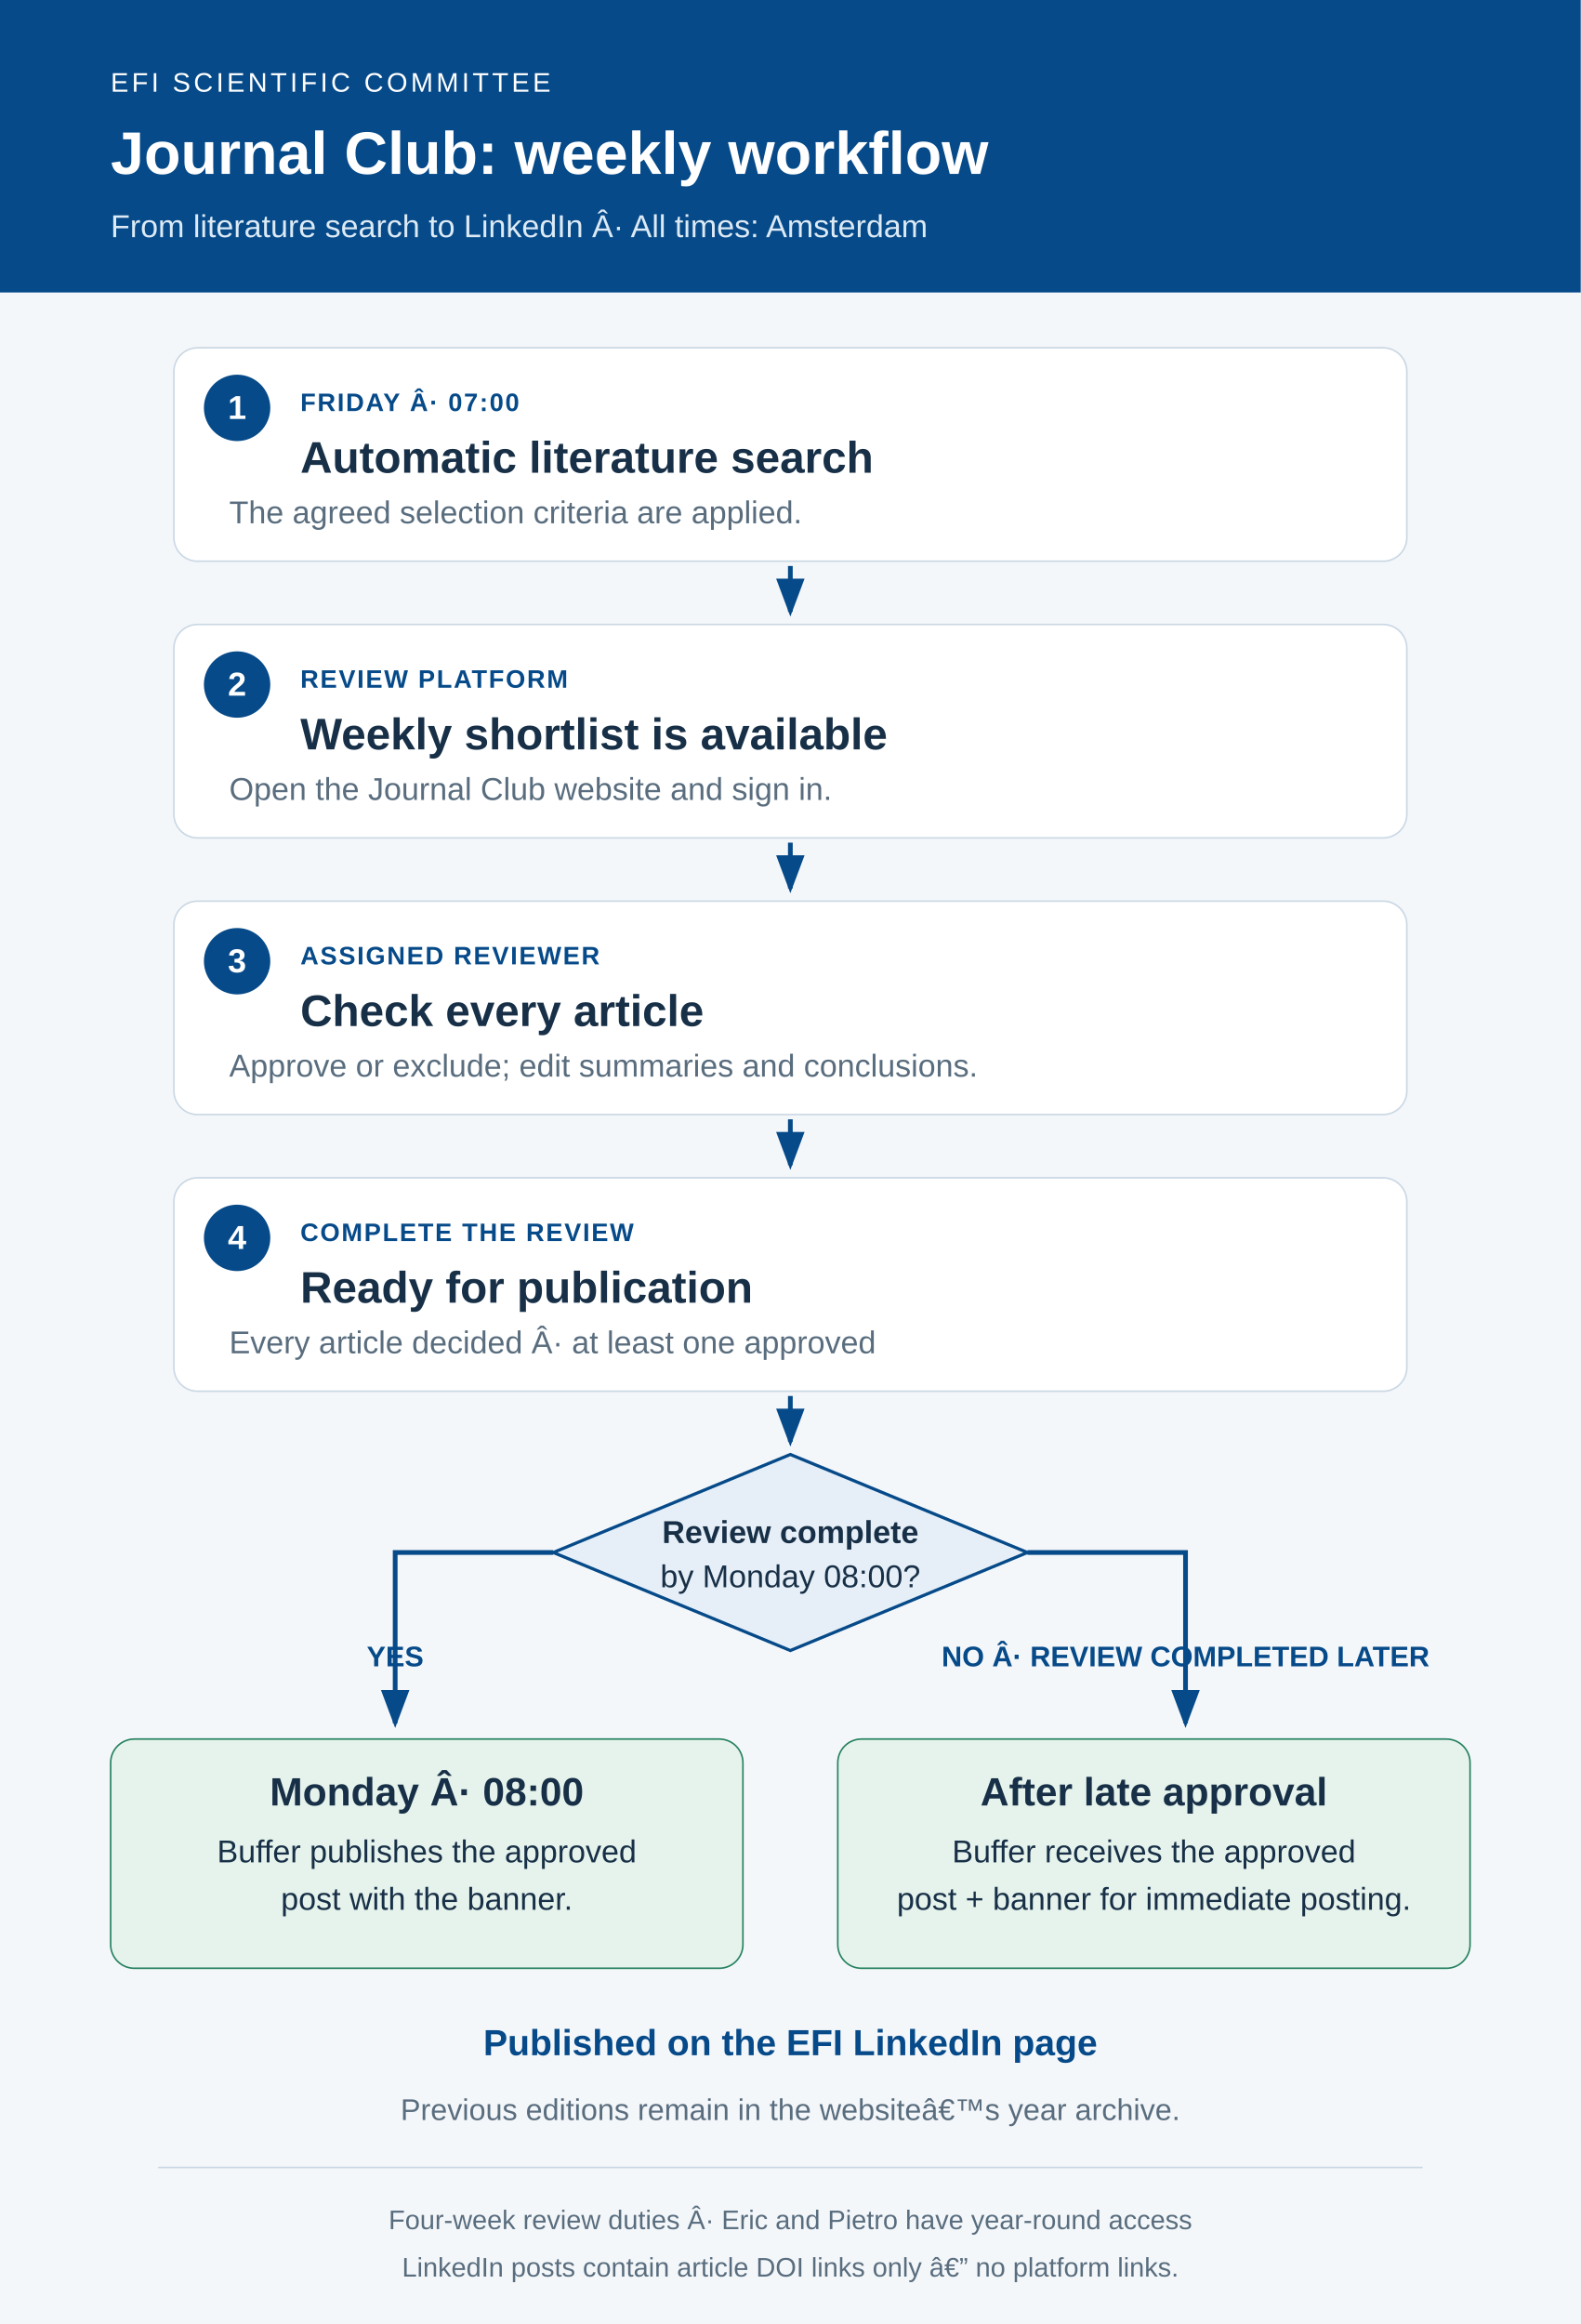
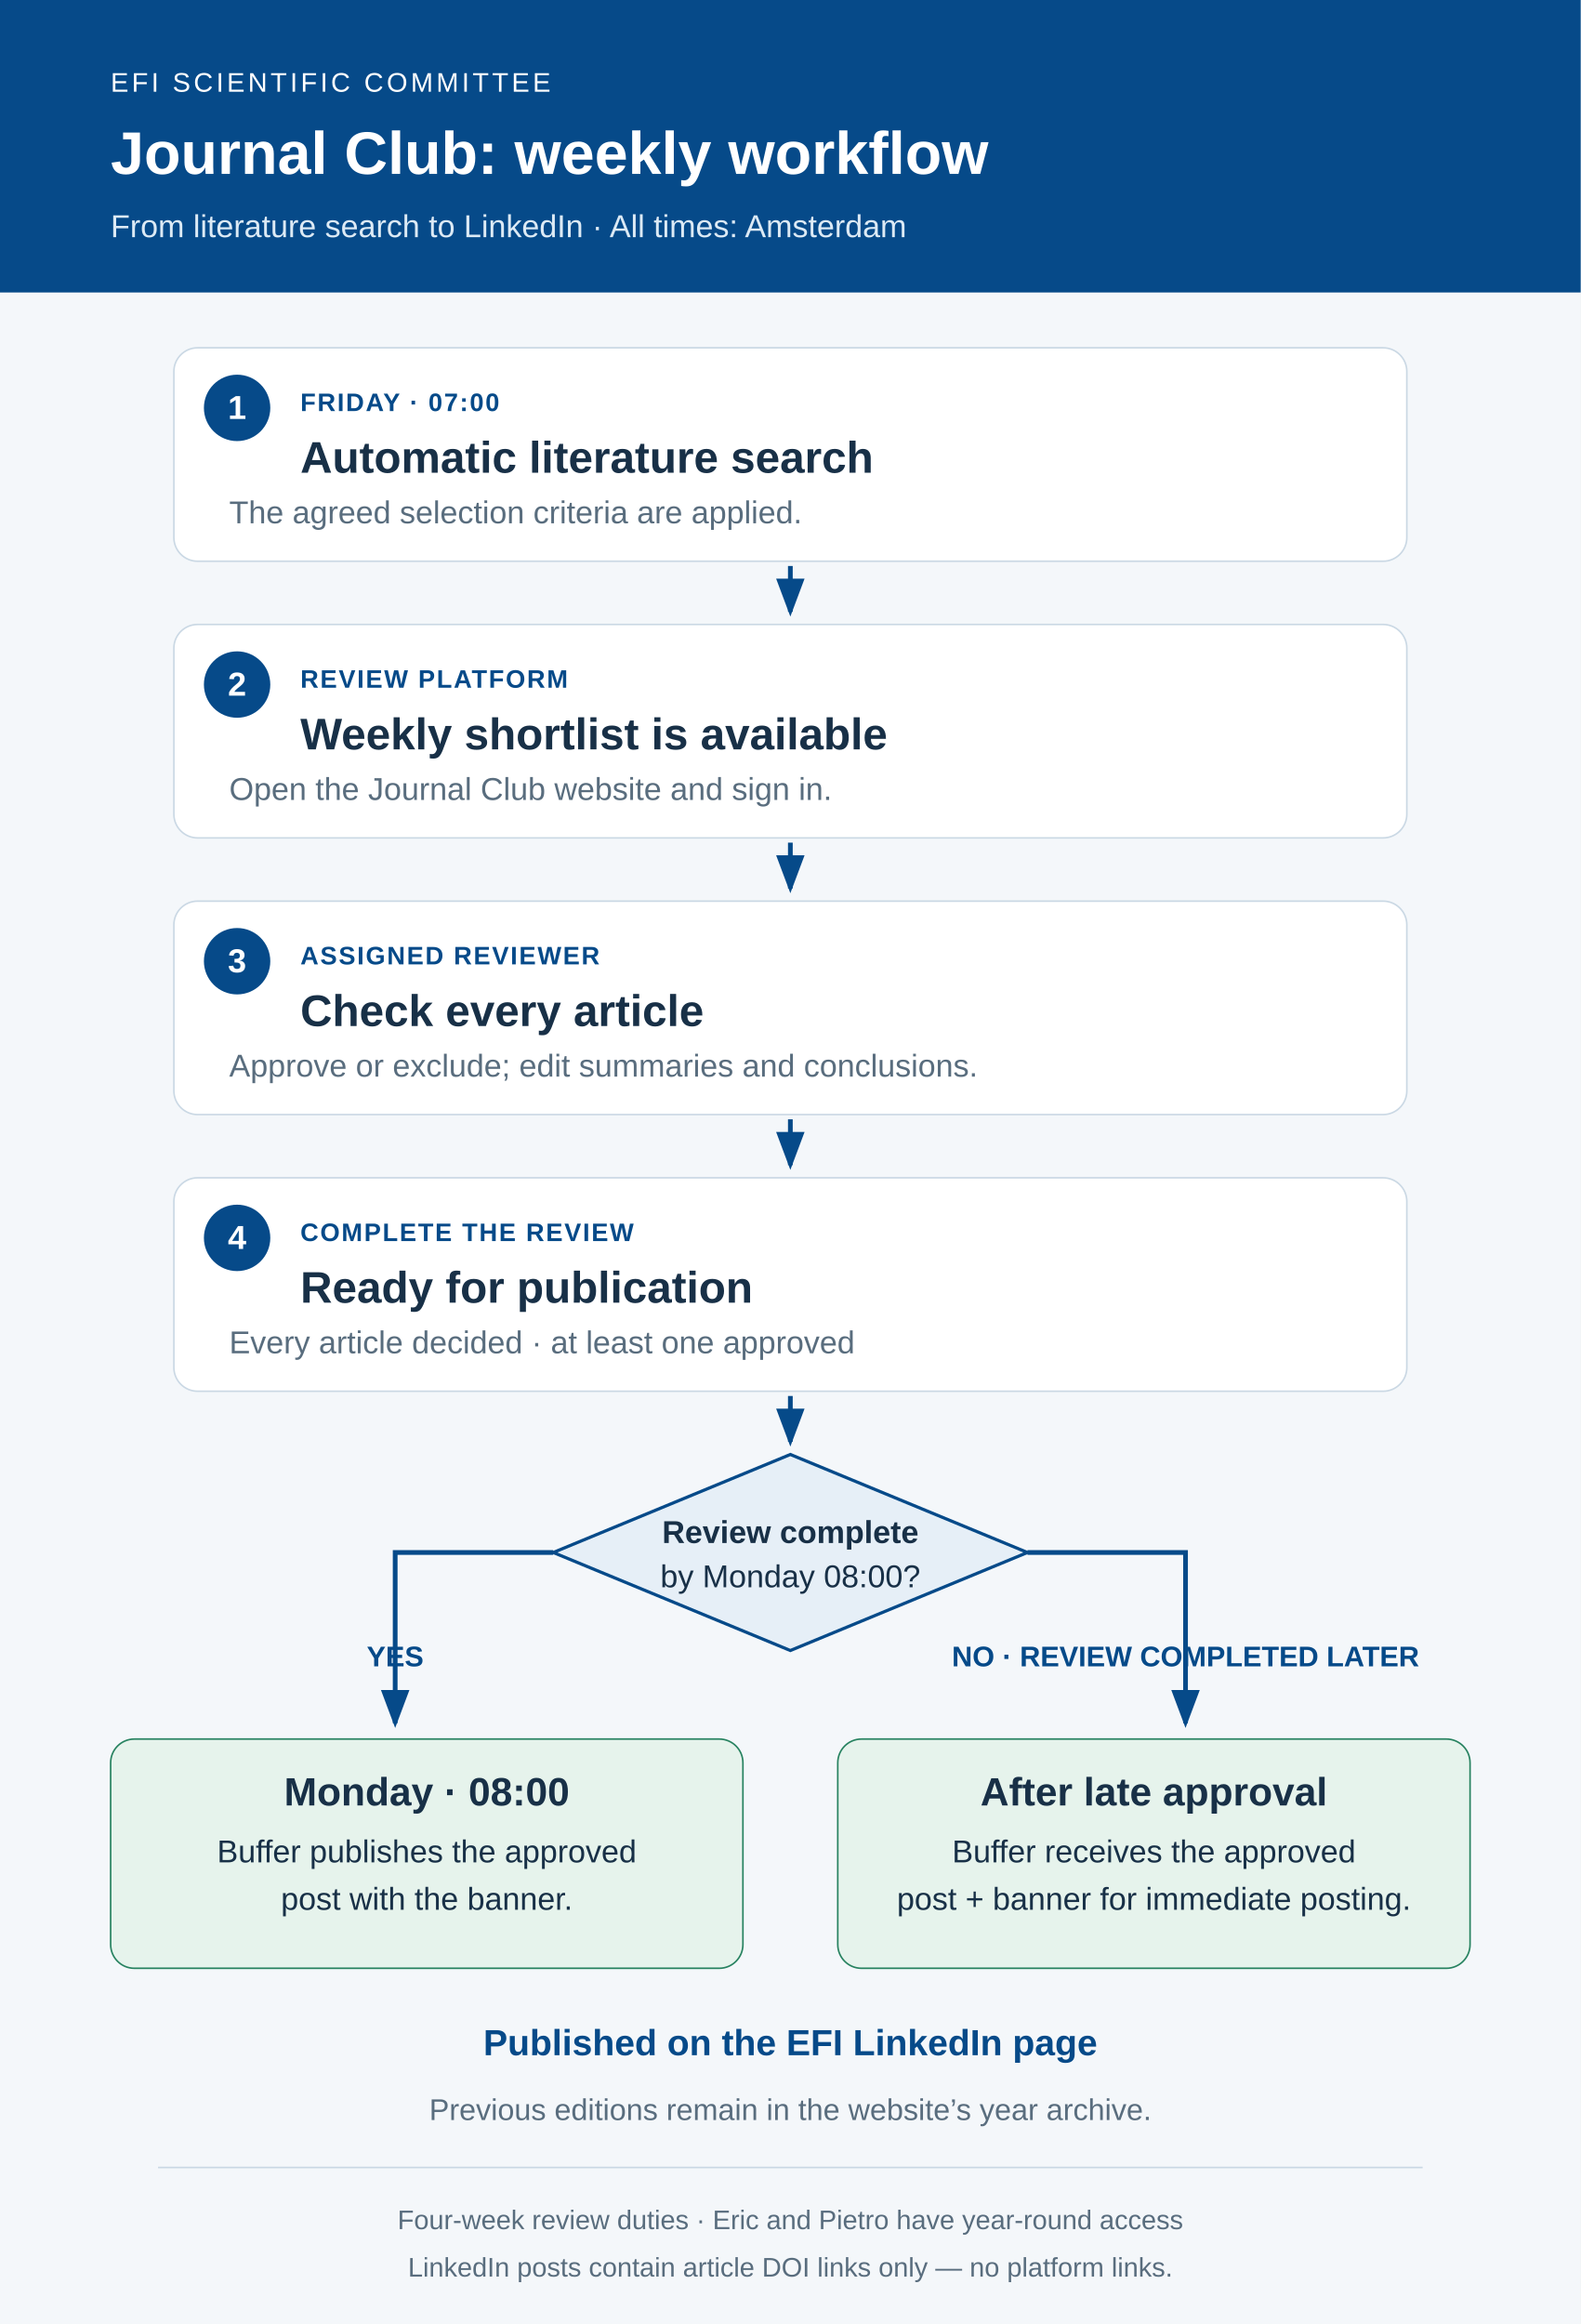
<svg xmlns="http://www.w3.org/2000/svg" width="1000" height="1470" viewBox="0 0 1000 1470" role="img" aria-labelledby="title desc">
  <defs>
    <marker id="arrow" markerWidth="10" markerHeight="10" refX="7" refY="3" orient="auto">
      <path d="M0,0 L0,6 L8,3 z" fill="#064a89" />
    </marker>
  </defs>
  <rect width="1000" height="1470" fill="#f4f7fa" />
  <rect width="1000" height="185" fill="#064a89" />
  <g font-family="Segoe UI,Arial,sans-serif">
    <text x="70" y="58" fill="#fff" font-size="17" letter-spacing="2">EFI SCIENTIFIC COMMITTEE</text>
    <text x="70" y="110" fill="#fff" font-size="38" font-weight="700">Journal Club: weekly workflow</text>
-     <text x="70" y="150" fill="#dceaf5" font-size="20">From literature search to LinkedIn Â· All times: Amsterdam</text>
+     <text x="70" y="150" fill="#dceaf5" font-size="20">From literature search to LinkedIn · All times: Amsterdam</text>
    <rect x="110" y="220" width="780" height="135" rx="15" fill="white" stroke="#cad8e4" />
    <circle cx="150" cy="258" r="21" fill="#064a89" />
    <text x="150" y="265" text-anchor="middle" fill="white" font-size="21" font-weight="700">1</text>
-     <text x="190" y="260" fill="#064a89" font-size="16" font-weight="700" letter-spacing="1">FRIDAY Â· 07:00</text>
+     <text x="190" y="260" fill="#064a89" font-size="16" font-weight="700" letter-spacing="1">FRIDAY · 07:00</text>
    <text x="190" y="299" fill="#183047" font-size="28" font-weight="700">Automatic literature search</text>
    <text x="145" y="331" fill="#596d7e" font-size="20">The agreed selection criteria are applied.</text>
    <path d="M500,358 V387" stroke="#064a89" stroke-width="3" marker-end="url(#arrow)" />
    <rect x="110" y="395" width="780" height="135" rx="15" fill="white" stroke="#cad8e4" />
    <circle cx="150" cy="433" r="21" fill="#064a89" />
    <text x="150" y="440" text-anchor="middle" fill="white" font-size="21" font-weight="700">2</text>
    <text x="190" y="435" fill="#064a89" font-size="16" font-weight="700" letter-spacing="1">REVIEW PLATFORM</text>
    <text x="190" y="474" fill="#183047" font-size="28" font-weight="700">Weekly shortlist is available</text>
    <text x="145" y="506" fill="#596d7e" font-size="20">Open the Journal Club website and sign in.</text>
    <path d="M500,533 V562" stroke="#064a89" stroke-width="3" marker-end="url(#arrow)" />
    <rect x="110" y="570" width="780" height="135" rx="15" fill="white" stroke="#cad8e4" />
    <circle cx="150" cy="608" r="21" fill="#064a89" />
    <text x="150" y="615" text-anchor="middle" fill="white" font-size="21" font-weight="700">3</text>
    <text x="190" y="610" fill="#064a89" font-size="16" font-weight="700" letter-spacing="1">ASSIGNED REVIEWER</text>
    <text x="190" y="649" fill="#183047" font-size="28" font-weight="700">Check every article</text>
    <text x="145" y="681" fill="#596d7e" font-size="20">Approve or exclude; edit summaries and conclusions.</text>
    <path d="M500,708 V737" stroke="#064a89" stroke-width="3" marker-end="url(#arrow)" />
    <rect x="110" y="745" width="780" height="135" rx="15" fill="white" stroke="#cad8e4" />
    <circle cx="150" cy="783" r="21" fill="#064a89" />
    <text x="150" y="790" text-anchor="middle" fill="white" font-size="21" font-weight="700">4</text>
    <text x="190" y="785" fill="#064a89" font-size="16" font-weight="700" letter-spacing="1">COMPLETE THE REVIEW</text>
    <text x="190" y="824" fill="#183047" font-size="28" font-weight="700">Ready for publication</text>
-     <text x="145" y="856" fill="#596d7e" font-size="20">Every article decided Â· at least one approved</text>
+     <text x="145" y="856" fill="#596d7e" font-size="20">Every article decided · at least one approved</text>
    <path d="M500,883 V912" stroke="#064a89" stroke-width="3" marker-end="url(#arrow)" />
    <path d="M500,920 L650,982 L500,1044 L350,982 Z" fill="#e6eff7" stroke="#064a89" stroke-width="2" />
    <text x="500" y="976" text-anchor="middle" font-size="20" font-weight="700" fill="#183047">Review complete</text>
    <text x="500" y="1004" text-anchor="middle" font-size="20" fill="#183047">by Monday 08:00?</text>
    <path d="M350,982 H250 V1090" fill="none" stroke="#064a89" stroke-width="3" marker-end="url(#arrow)" />
    <path d="M650,982 H750 V1090" fill="none" stroke="#064a89" stroke-width="3" marker-end="url(#arrow)" />
    <text x="250" y="1054" text-anchor="middle" font-size="18" font-weight="700" fill="#064a89">YES</text>
-     <text x="750" y="1054" text-anchor="middle" font-size="18" font-weight="700" fill="#064a89">NO Â· REVIEW COMPLETED LATER</text>
+     <text x="750" y="1054" text-anchor="middle" font-size="18" font-weight="700" fill="#064a89">NO · REVIEW COMPLETED LATER</text>
    <rect x="70" y="1100" width="400" height="145" rx="15" fill="#e6f3ec" stroke="#278260" />
    <rect x="530" y="1100" width="400" height="145" rx="15" fill="#e6f3ec" stroke="#278260" />
    <g fill="#183047" text-anchor="middle">
-       <text x="270" y="1142" font-size="25" font-weight="700">Monday Â· 08:00</text>
+       <text x="270" y="1142" font-size="25" font-weight="700">Monday · 08:00</text>
      <text x="270" y="1178" font-size="20">Buffer publishes the approved</text>
      <text x="270" y="1208" font-size="20">post with the banner.</text>
      <text x="730" y="1142" font-size="25" font-weight="700">After late approval</text>
      <text x="730" y="1178" font-size="20">Buffer receives the approved</text>
      <text x="730" y="1208" font-size="20">post + banner for immediate posting.</text>
    </g>
    <text x="500" y="1300" text-anchor="middle" fill="#064a89" font-size="23" font-weight="700">Published on the EFI LinkedIn page</text>
-     <text x="500" y="1341" text-anchor="middle" fill="#596d7e" font-size="19">Previous editions remain in the websiteâ€™s year archive.</text>
+     <text x="500" y="1341" text-anchor="middle" fill="#596d7e" font-size="19">Previous editions remain in the website’s year archive.</text>
    <path d="M100,1371 H900" stroke="#cad8e4" />
-     <text x="500" y="1410" text-anchor="middle" fill="#596d7e" font-size="17">Four-week review duties Â· Eric and Pietro have year-round access</text>
-     <text x="500" y="1440" text-anchor="middle" fill="#596d7e" font-size="17">LinkedIn posts contain article DOI links only â€” no platform links.</text>
+     <text x="500" y="1410" text-anchor="middle" fill="#596d7e" font-size="17">Four-week review duties · Eric and Pietro have year-round access</text>
+     <text x="500" y="1440" text-anchor="middle" fill="#596d7e" font-size="17">LinkedIn posts contain article DOI links only — no platform links.</text>
  </g>
</svg>
